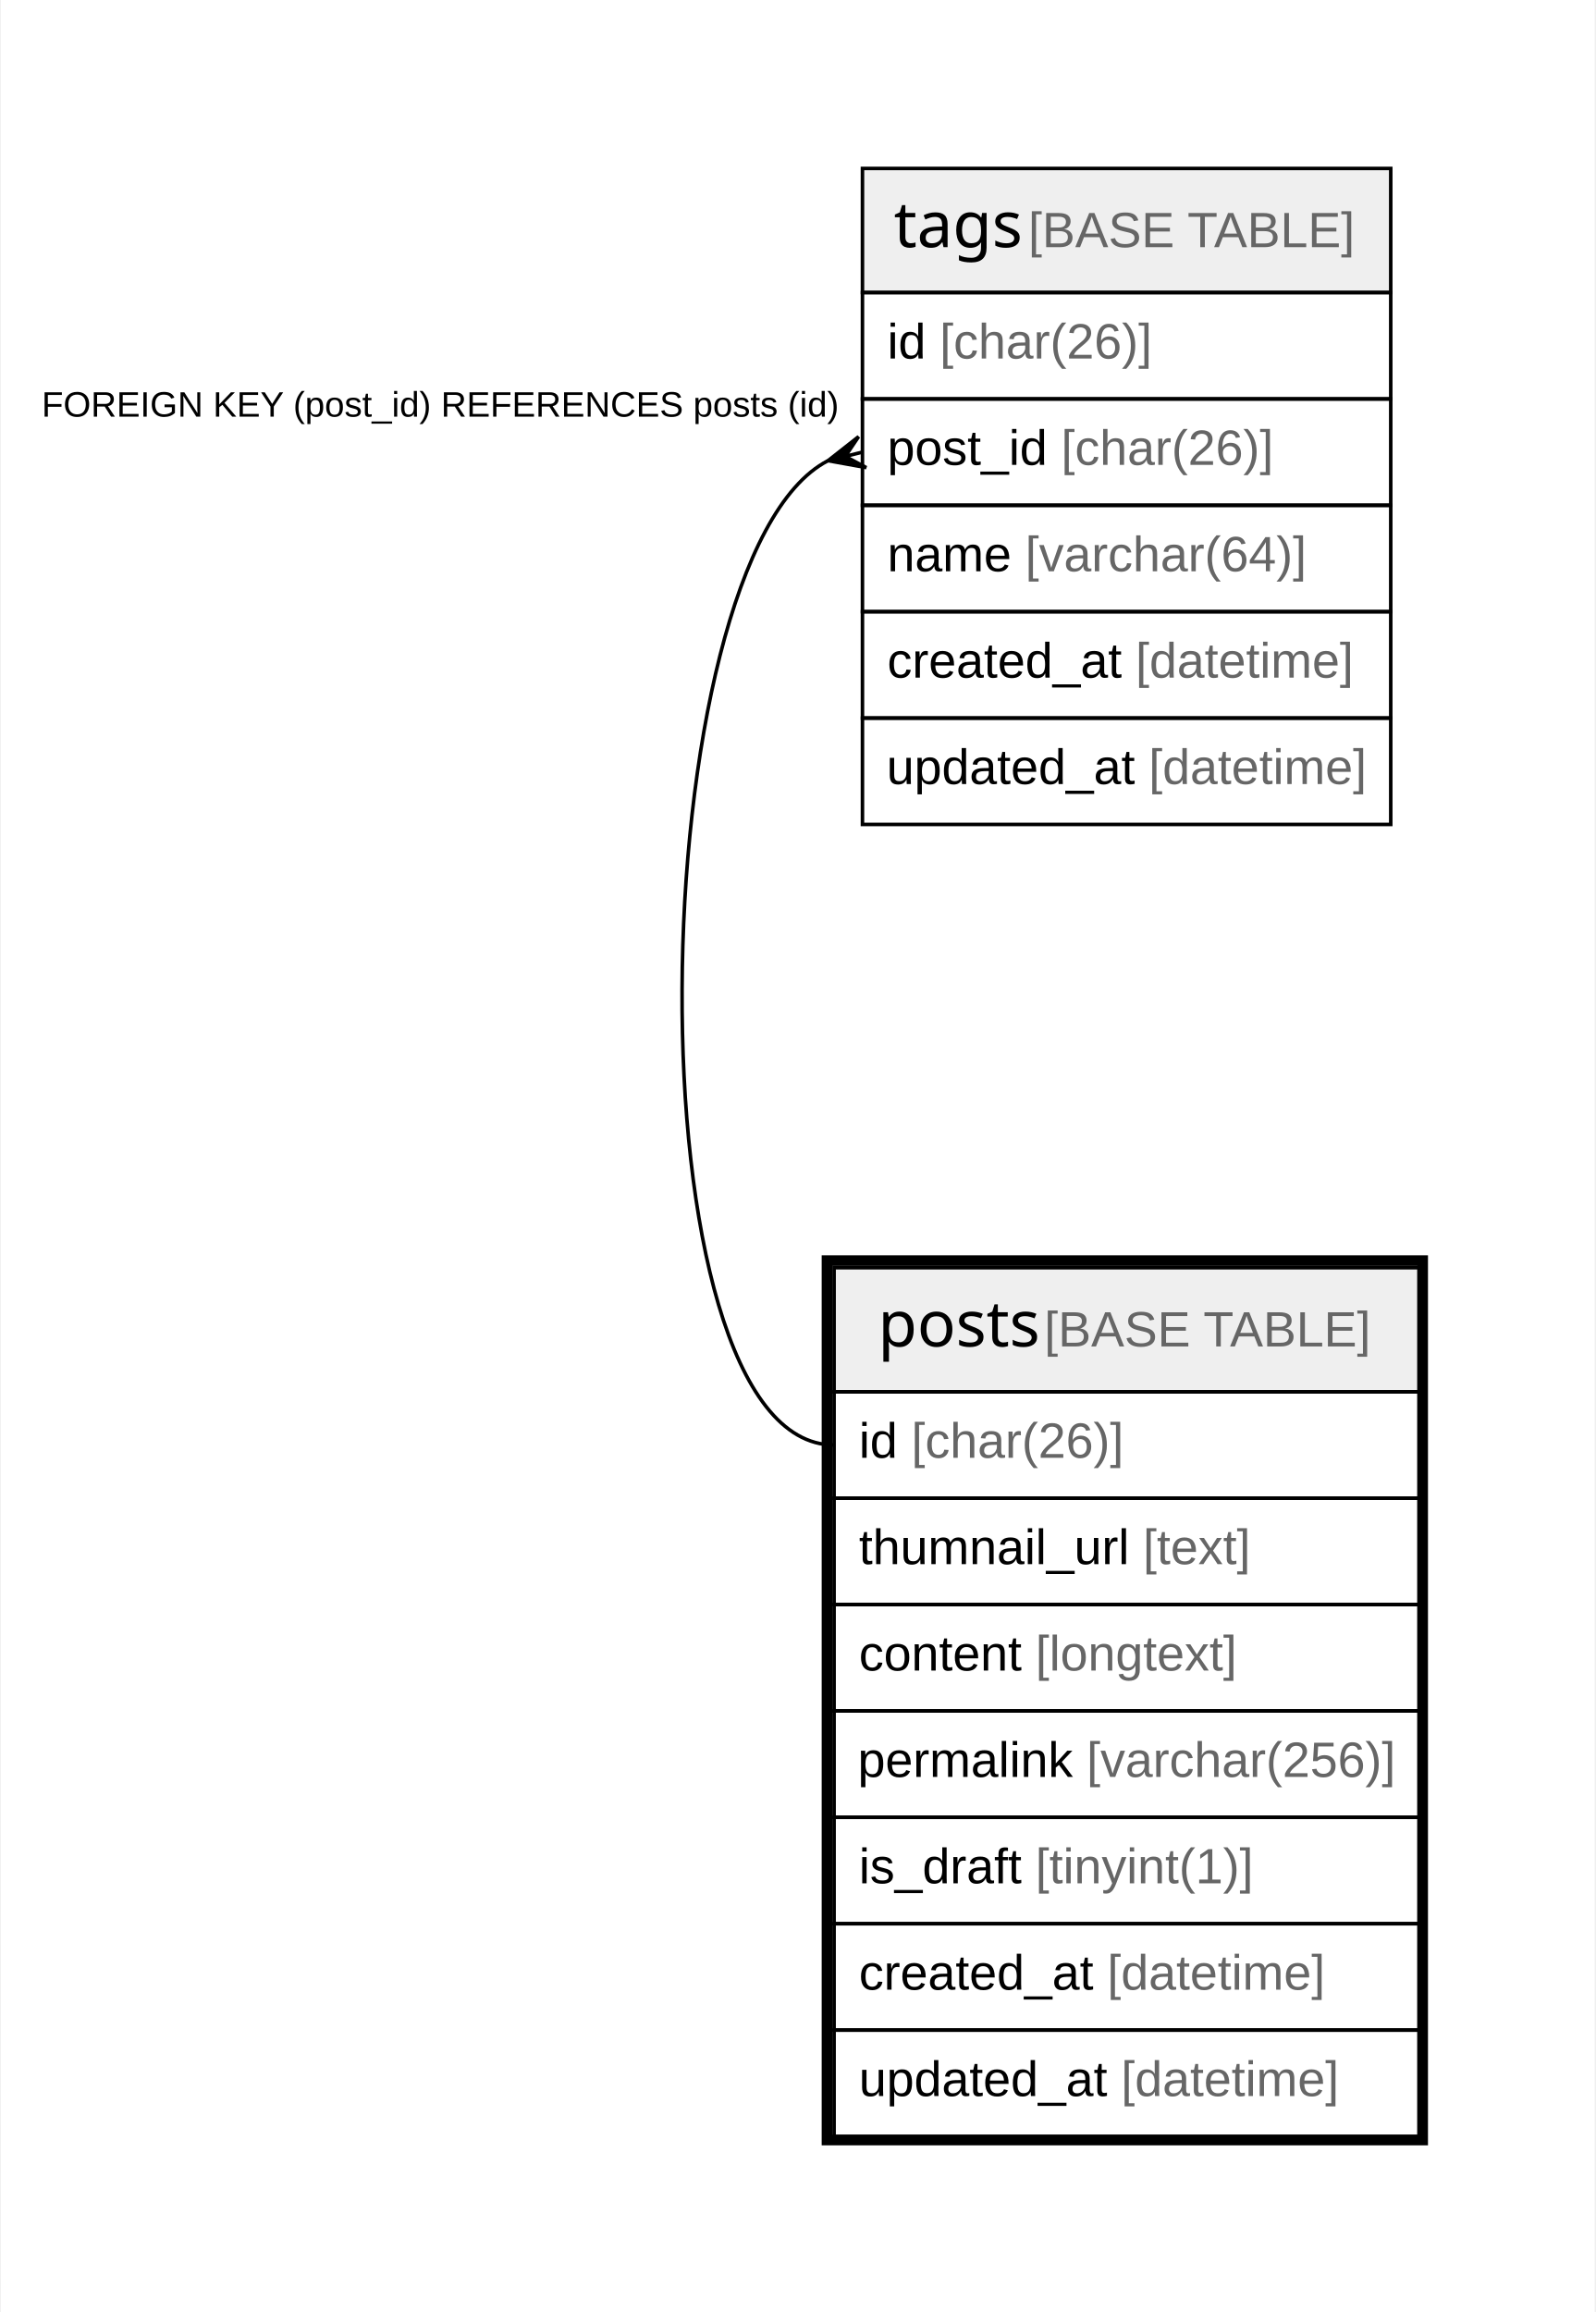
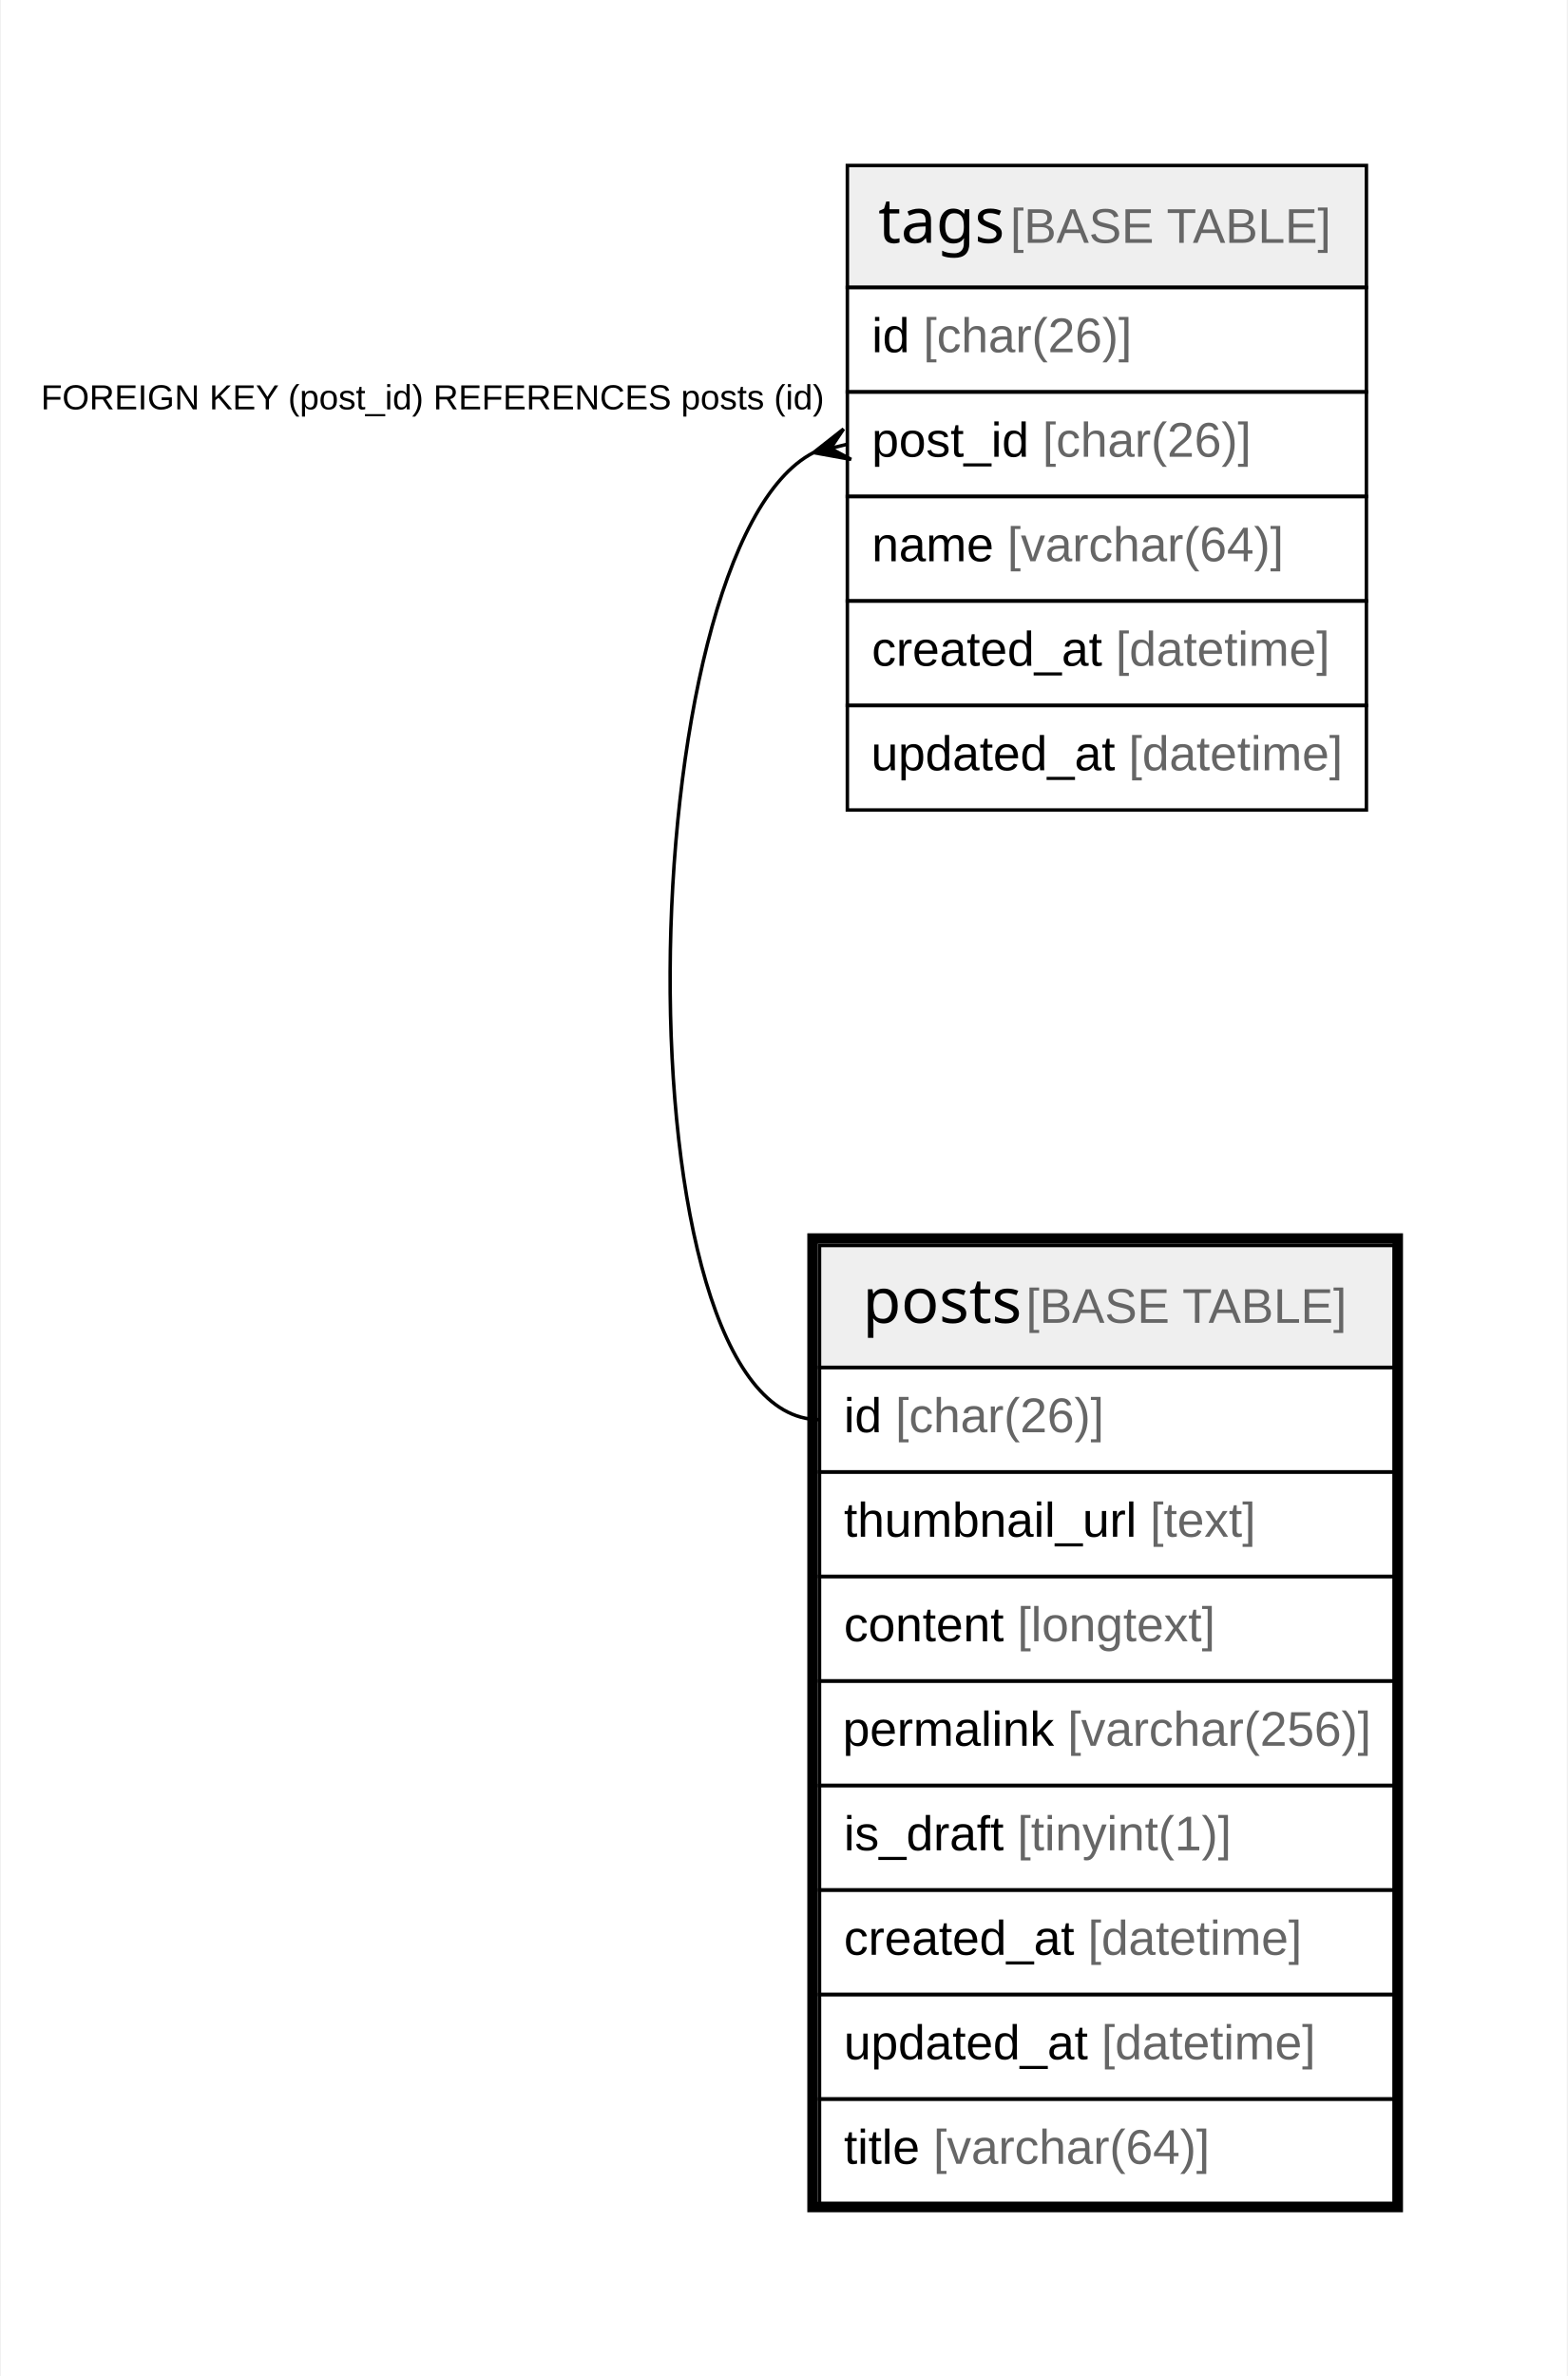
- <svg xmlns="http://www.w3.org/2000/svg" width="450pt" height="652pt" viewBox="0.00 0.00 449.50 652.00">
-   <g id="graph0" class="graph" transform="scale(1 1) rotate(0) translate(4 648)">
-     <polygon fill="#ffffff" stroke="transparent" points="-4,4 -4,-648 445.5,-648 445.5,4 -4,4" />
+ <svg xmlns="http://www.w3.org/2000/svg" width="450pt" height="682pt" viewBox="0.00 0.00 449.50 682.00">
+   <g id="graph0" class="graph" transform="scale(1 1) rotate(0) translate(4 678)">
+     <polygon fill="#ffffff" stroke="transparent" points="-4,4 -4,-678 445.5,-678 445.5,4 -4,4" />
    <g id="node1" class="node">
-       <polygon fill="#efefef" stroke="transparent" points="231,-255.5 231,-290.5 396,-290.5 396,-255.5 231,-255.5" />
-       <polygon fill="none" stroke="#000000" points="231,-255.5 231,-290.5 396,-290.5 396,-255.5 231,-255.5" />
-       <text text-anchor="start" x="243.366" y="-268.3" font-family="Arial Bold" font-size="18.00" fill="#000000">posts</text>
-       <text text-anchor="start" x="286.38" y="-268.3" font-family="Arial" font-size="14.00" fill="#000000"> </text>
-       <text text-anchor="start" x="290.271" y="-268.3" font-family="Arial" font-size="14.00" fill="#666666">[BASE TABLE]</text>
+       <polygon fill="#efefef" stroke="transparent" points="231,-285.5 231,-320.5 396,-320.5 396,-285.5 231,-285.5" />
+       <polygon fill="none" stroke="#000000" points="231,-285.5 231,-320.5 396,-320.5 396,-285.5 231,-285.5" />
+       <text text-anchor="start" x="243.366" y="-298.3" font-family="Arial Bold" font-size="18.00" fill="#000000">posts</text>
+       <text text-anchor="start" x="286.38" y="-298.3" font-family="Arial" font-size="14.00" fill="#000000"> </text>
+       <text text-anchor="start" x="290.271" y="-298.3" font-family="Arial" font-size="14.00" fill="#666666">[BASE TABLE]</text>
+       <polygon fill="none" stroke="#000000" points="231,-255.5 231,-285.5 396,-285.5 396,-255.5 231,-255.5" />
+       <text text-anchor="start" x="238" y="-266.9" font-family="Arial" font-size="14.00" fill="#000000">id </text>
+       <text text-anchor="start" x="252.78" y="-266.9" font-family="Arial" font-size="14.00" fill="#666666">[char(26)]</text>
      <polygon fill="none" stroke="#000000" points="231,-225.5 231,-255.5 396,-255.5 396,-225.5 231,-225.5" />
-       <text text-anchor="start" x="238" y="-236.9" font-family="Arial" font-size="14.00" fill="#000000">id </text>
-       <text text-anchor="start" x="252.78" y="-236.9" font-family="Arial" font-size="14.00" fill="#666666">[char(26)]</text>
+       <text text-anchor="start" x="238" y="-236.9" font-family="Arial" font-size="14.00" fill="#000000">thumbnail_url </text>
+       <text text-anchor="start" x="325.9" y="-236.9" font-family="Arial" font-size="14.00" fill="#666666">[text]</text>
      <polygon fill="none" stroke="#000000" points="231,-195.5 231,-225.5 396,-225.5 396,-195.5 231,-195.5" />
-       <text text-anchor="start" x="238" y="-206.9" font-family="Arial" font-size="14.00" fill="#000000">thumnail_url </text>
-       <text text-anchor="start" x="318.118" y="-206.9" font-family="Arial" font-size="14.00" fill="#666666">[text]</text>
+       <text text-anchor="start" x="238" y="-206.9" font-family="Arial" font-size="14.00" fill="#000000">content </text>
+       <text text-anchor="start" x="287.802" y="-206.9" font-family="Arial" font-size="14.00" fill="#666666">[longtext]</text>
      <polygon fill="none" stroke="#000000" points="231,-165.5 231,-195.5 396,-195.5 396,-165.5 231,-165.5" />
-       <text text-anchor="start" x="238" y="-176.9" font-family="Arial" font-size="14.00" fill="#000000">content </text>
-       <text text-anchor="start" x="287.802" y="-176.9" font-family="Arial" font-size="14.00" fill="#666666">[longtext]</text>
+       <text text-anchor="start" x="237.663" y="-176.9" font-family="Arial" font-size="14.00" fill="#000000">permalink </text>
+       <text text-anchor="start" x="302.218" y="-176.9" font-family="Arial" font-size="14.00" fill="#666666">[varchar(256)]</text>
      <polygon fill="none" stroke="#000000" points="231,-135.5 231,-165.5 396,-165.5 396,-135.5 231,-135.5" />
-       <text text-anchor="start" x="237.663" y="-146.9" font-family="Arial" font-size="14.00" fill="#000000">permalink </text>
-       <text text-anchor="start" x="302.218" y="-146.9" font-family="Arial" font-size="14.00" fill="#666666">[varchar(256)]</text>
+       <text text-anchor="start" x="238" y="-146.9" font-family="Arial" font-size="14.00" fill="#000000">is_draft </text>
+       <text text-anchor="start" x="287.787" y="-146.9" font-family="Arial" font-size="14.00" fill="#666666">[tinyint(1)]</text>
      <polygon fill="none" stroke="#000000" points="231,-105.5 231,-135.5 396,-135.5 396,-105.5 231,-105.5" />
-       <text text-anchor="start" x="238" y="-116.9" font-family="Arial" font-size="14.00" fill="#000000">is_draft </text>
-       <text text-anchor="start" x="287.787" y="-116.9" font-family="Arial" font-size="14.00" fill="#666666">[tinyint(1)]</text>
+       <text text-anchor="start" x="238" y="-116.9" font-family="Arial" font-size="14.00" fill="#000000">created_at </text>
+       <text text-anchor="start" x="308.028" y="-116.9" font-family="Arial" font-size="14.00" fill="#666666">[datetime]</text>
      <polygon fill="none" stroke="#000000" points="231,-75.5 231,-105.5 396,-105.5 396,-75.5 231,-75.5" />
-       <text text-anchor="start" x="238" y="-86.9" font-family="Arial" font-size="14.00" fill="#000000">created_at </text>
-       <text text-anchor="start" x="308.028" y="-86.9" font-family="Arial" font-size="14.00" fill="#666666">[datetime]</text>
+       <text text-anchor="start" x="238" y="-86.9" font-family="Arial" font-size="14.00" fill="#000000">updated_at </text>
+       <text text-anchor="start" x="311.933" y="-86.9" font-family="Arial" font-size="14.00" fill="#666666">[datetime]</text>
      <polygon fill="none" stroke="#000000" points="231,-45.5 231,-75.5 396,-75.5 396,-45.5 231,-45.5" />
-       <text text-anchor="start" x="238" y="-56.9" font-family="Arial" font-size="14.00" fill="#000000">updated_at </text>
-       <text text-anchor="start" x="311.933" y="-56.9" font-family="Arial" font-size="14.00" fill="#666666">[datetime]</text>
-       <polygon fill="none" stroke="#000000" stroke-width="3" points="229,-44.5 229,-292.5 397,-292.5 397,-44.5 229,-44.5" />
+       <text text-anchor="start" x="238" y="-56.9" font-family="Arial" font-size="14.00" fill="#000000">title </text>
+       <text text-anchor="start" x="263.668" y="-56.9" font-family="Arial" font-size="14.00" fill="#666666">[varchar(64)]</text>
+       <polygon fill="none" stroke="#000000" stroke-width="3" points="229,-44.5 229,-322.5 397,-322.5 397,-44.5 229,-44.5" />
    </g>
    <g id="node2" class="node">
-       <polygon fill="#efefef" stroke="transparent" points="239,-565.5 239,-600.5 388,-600.5 388,-565.5 239,-565.5" />
-       <polygon fill="none" stroke="#000000" points="239,-565.5 239,-600.5 388,-600.5 388,-565.5 239,-565.5" />
-       <text text-anchor="start" x="247.866" y="-578.3" font-family="Arial Bold" font-size="18.00" fill="#000000">tags</text>
-       <text text-anchor="start" x="281.88" y="-578.3" font-family="Arial" font-size="14.00" fill="#000000"> </text>
-       <text text-anchor="start" x="285.771" y="-578.3" font-family="Arial" font-size="14.00" fill="#666666">[BASE TABLE]</text>
+       <polygon fill="#efefef" stroke="transparent" points="239,-595.5 239,-630.5 388,-630.5 388,-595.5 239,-595.5" />
+       <polygon fill="none" stroke="#000000" points="239,-595.5 239,-630.5 388,-630.5 388,-595.5 239,-595.5" />
+       <text text-anchor="start" x="247.866" y="-608.3" font-family="Arial Bold" font-size="18.00" fill="#000000">tags</text>
+       <text text-anchor="start" x="281.88" y="-608.3" font-family="Arial" font-size="14.00" fill="#000000"> </text>
+       <text text-anchor="start" x="285.771" y="-608.3" font-family="Arial" font-size="14.00" fill="#666666">[BASE TABLE]</text>
+       <polygon fill="none" stroke="#000000" points="239,-565.5 239,-595.5 388,-595.5 388,-565.5 239,-565.5" />
+       <text text-anchor="start" x="246" y="-576.9" font-family="Arial" font-size="14.00" fill="#000000">id </text>
+       <text text-anchor="start" x="260.78" y="-576.9" font-family="Arial" font-size="14.00" fill="#666666">[char(26)]</text>
      <polygon fill="none" stroke="#000000" points="239,-535.5 239,-565.5 388,-565.5 388,-535.5 239,-535.5" />
-       <text text-anchor="start" x="246" y="-546.9" font-family="Arial" font-size="14.00" fill="#000000">id </text>
-       <text text-anchor="start" x="260.78" y="-546.9" font-family="Arial" font-size="14.00" fill="#666666">[char(26)]</text>
+       <text text-anchor="start" x="246" y="-546.9" font-family="Arial" font-size="14.00" fill="#000000">post_id </text>
+       <text text-anchor="start" x="295.018" y="-546.9" font-family="Arial" font-size="14.00" fill="#666666">[char(26)]</text>
      <polygon fill="none" stroke="#000000" points="239,-505.5 239,-535.5 388,-535.5 388,-505.5 239,-505.5" />
-       <text text-anchor="start" x="246" y="-516.9" font-family="Arial" font-size="14.00" fill="#000000">post_id </text>
-       <text text-anchor="start" x="295.018" y="-516.9" font-family="Arial" font-size="14.00" fill="#666666">[char(26)]</text>
+       <text text-anchor="start" x="246" y="-516.9" font-family="Arial" font-size="14.00" fill="#000000">name </text>
+       <text text-anchor="start" x="284.899" y="-516.9" font-family="Arial" font-size="14.00" fill="#666666">[varchar(64)]</text>
      <polygon fill="none" stroke="#000000" points="239,-475.5 239,-505.5 388,-505.5 388,-475.5 239,-475.5" />
-       <text text-anchor="start" x="246" y="-486.9" font-family="Arial" font-size="14.00" fill="#000000">name </text>
-       <text text-anchor="start" x="284.899" y="-486.9" font-family="Arial" font-size="14.00" fill="#666666">[varchar(64)]</text>
+       <text text-anchor="start" x="246" y="-486.9" font-family="Arial" font-size="14.00" fill="#000000">created_at </text>
+       <text text-anchor="start" x="316.028" y="-486.9" font-family="Arial" font-size="14.00" fill="#666666">[datetime]</text>
      <polygon fill="none" stroke="#000000" points="239,-445.5 239,-475.5 388,-475.5 388,-445.5 239,-445.5" />
-       <text text-anchor="start" x="246" y="-456.9" font-family="Arial" font-size="14.00" fill="#000000">created_at </text>
-       <text text-anchor="start" x="316.028" y="-456.9" font-family="Arial" font-size="14.00" fill="#666666">[datetime]</text>
-       <polygon fill="none" stroke="#000000" points="239,-415.5 239,-445.5 388,-445.5 388,-415.5 239,-415.5" />
-       <text text-anchor="start" x="245.804" y="-426.9" font-family="Arial" font-size="14.00" fill="#000000">updated_at </text>
-       <text text-anchor="start" x="319.736" y="-426.9" font-family="Arial" font-size="14.00" fill="#666666">[datetime]</text>
+       <text text-anchor="start" x="245.804" y="-456.9" font-family="Arial" font-size="14.00" fill="#000000">updated_at </text>
+       <text text-anchor="start" x="319.736" y="-456.9" font-family="Arial" font-size="14.00" fill="#666666">[datetime]</text>
    </g>
    <g id="edge1" class="edge">
-       <path fill="none" stroke="#000000" d="M229.277,-518.079C176.088,-490.712 172.157,-240.5 231,-240.5" />
-       <polygon fill="#000000" stroke="#000000" points="229.296,-518.084 237.913,-524.867 234.148,-519.292 239,-520.5 239,-520.5 239,-520.5 234.148,-519.292 240.087,-516.133 229.296,-518.084 229.296,-518.084" />
-       <text text-anchor="start" x="7.495" y="-530.5" font-family="Arial" font-size="10.00" fill="#000000">FOREIGN KEY (post_id) REFERENCES posts (id)</text>
+       <path fill="none" stroke="#000000" d="M229.277,-548.079C176.088,-520.712 172.157,-270.5 231,-270.5" />
+       <polygon fill="#000000" stroke="#000000" points="229.296,-548.084 237.913,-554.867 234.148,-549.292 239,-550.5 239,-550.5 239,-550.5 234.148,-549.292 240.087,-546.133 229.296,-548.084 229.296,-548.084" />
+       <text text-anchor="start" x="7.495" y="-560.5" font-family="Arial" font-size="10.00" fill="#000000">FOREIGN KEY (post_id) REFERENCES posts (id)</text>
    </g>
  </g>
</svg>
